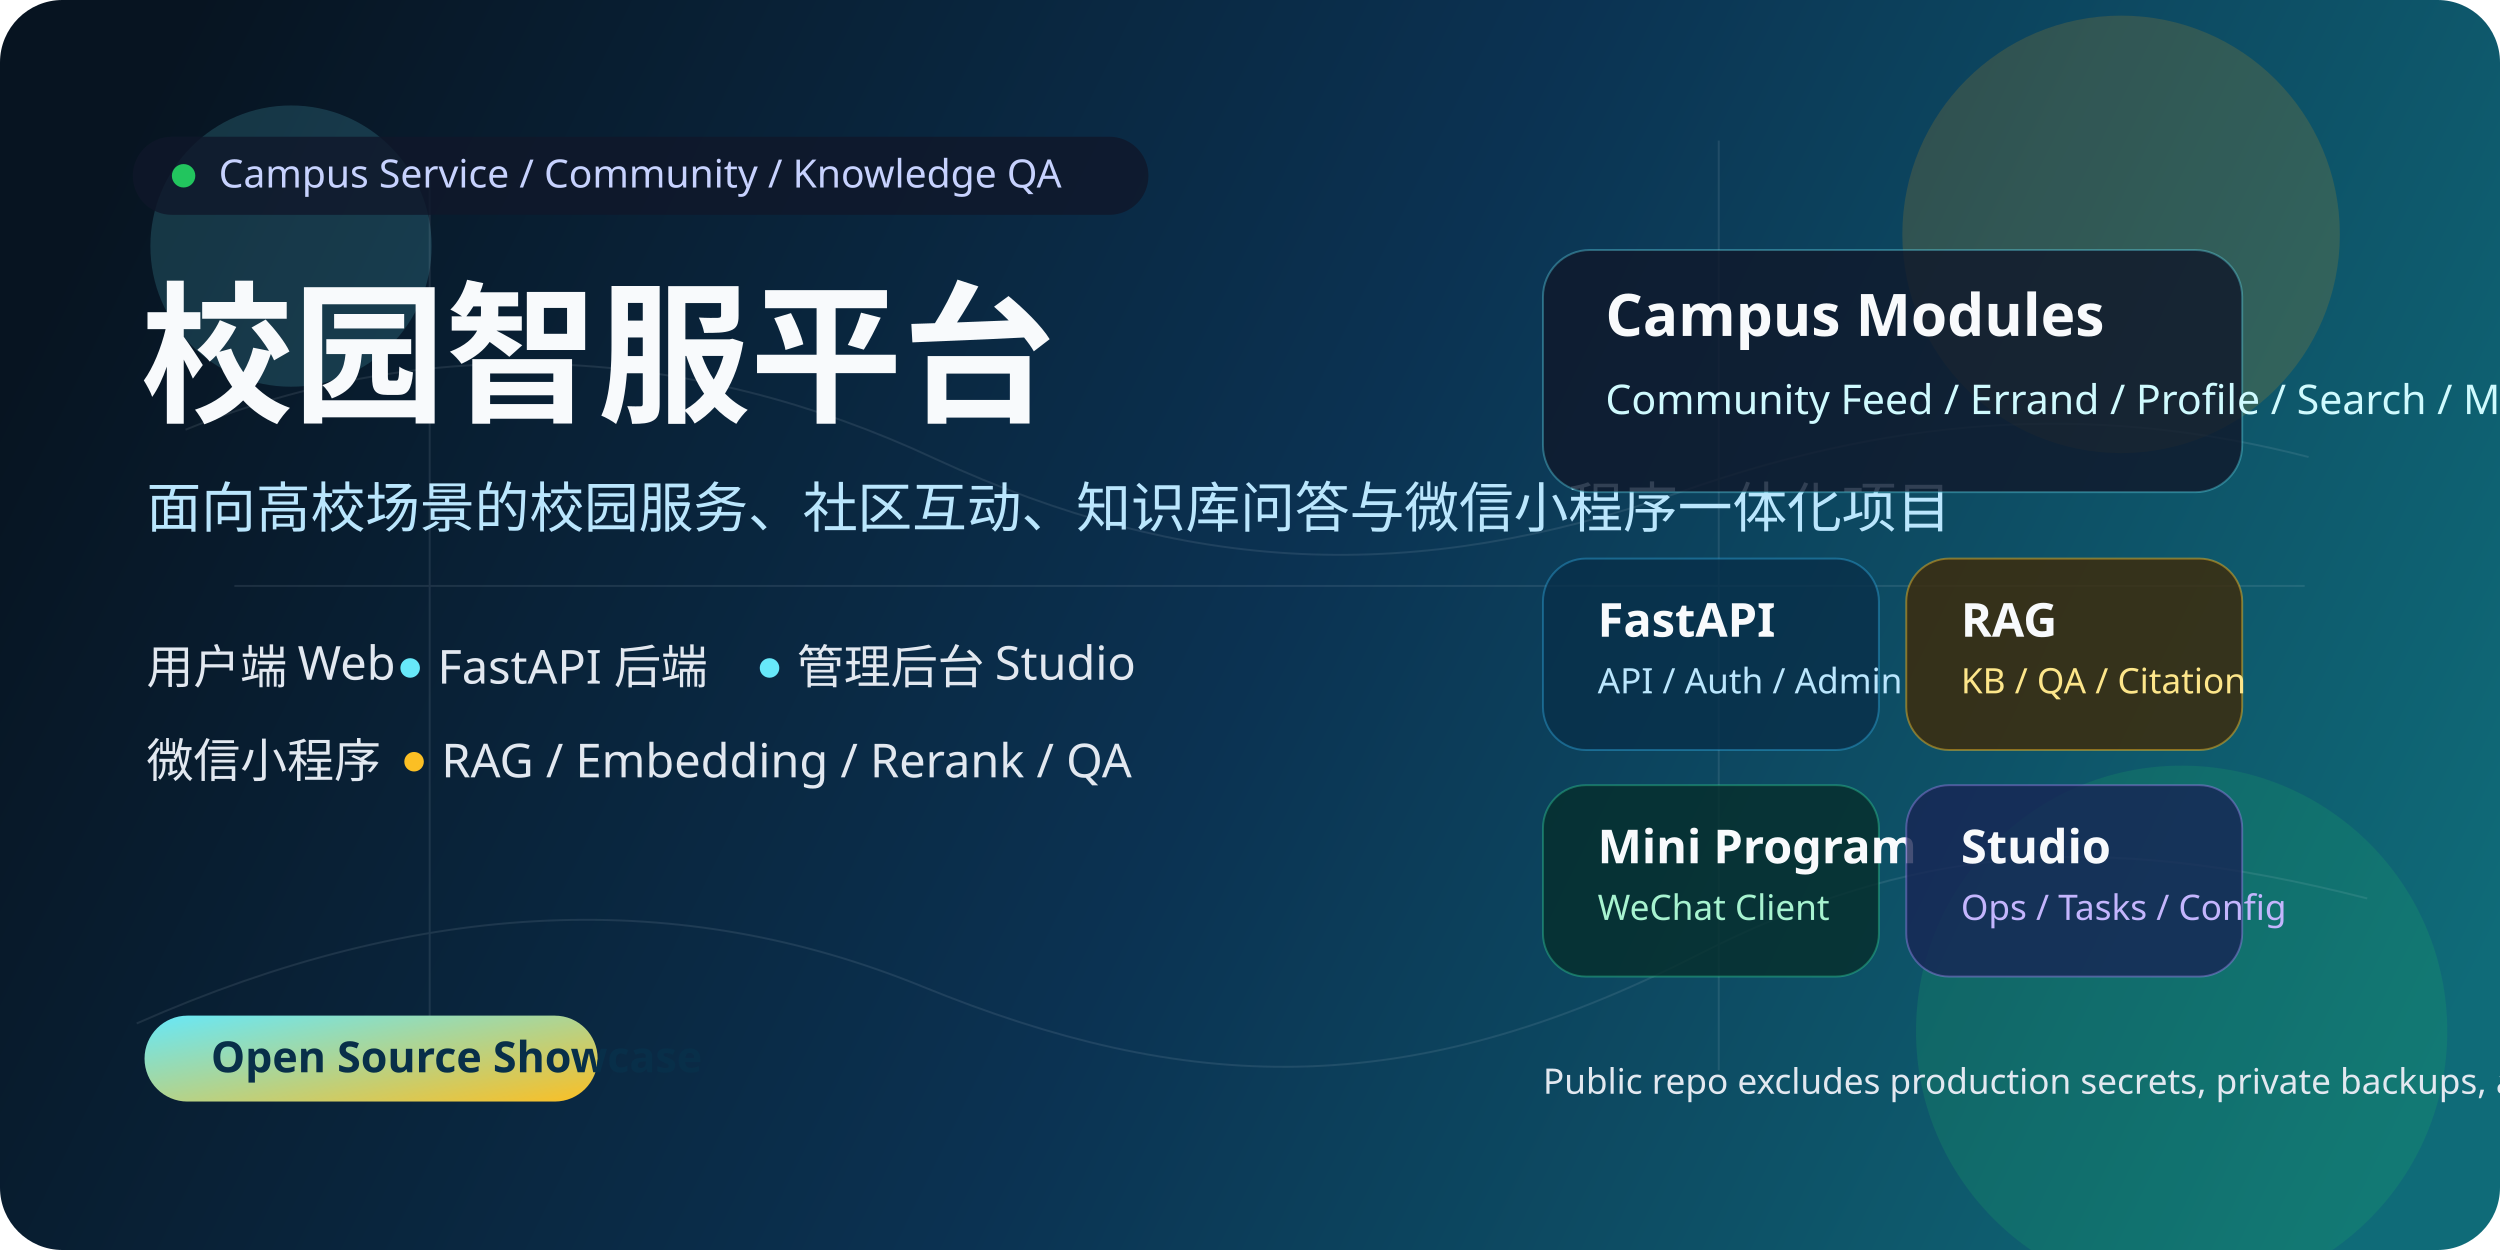
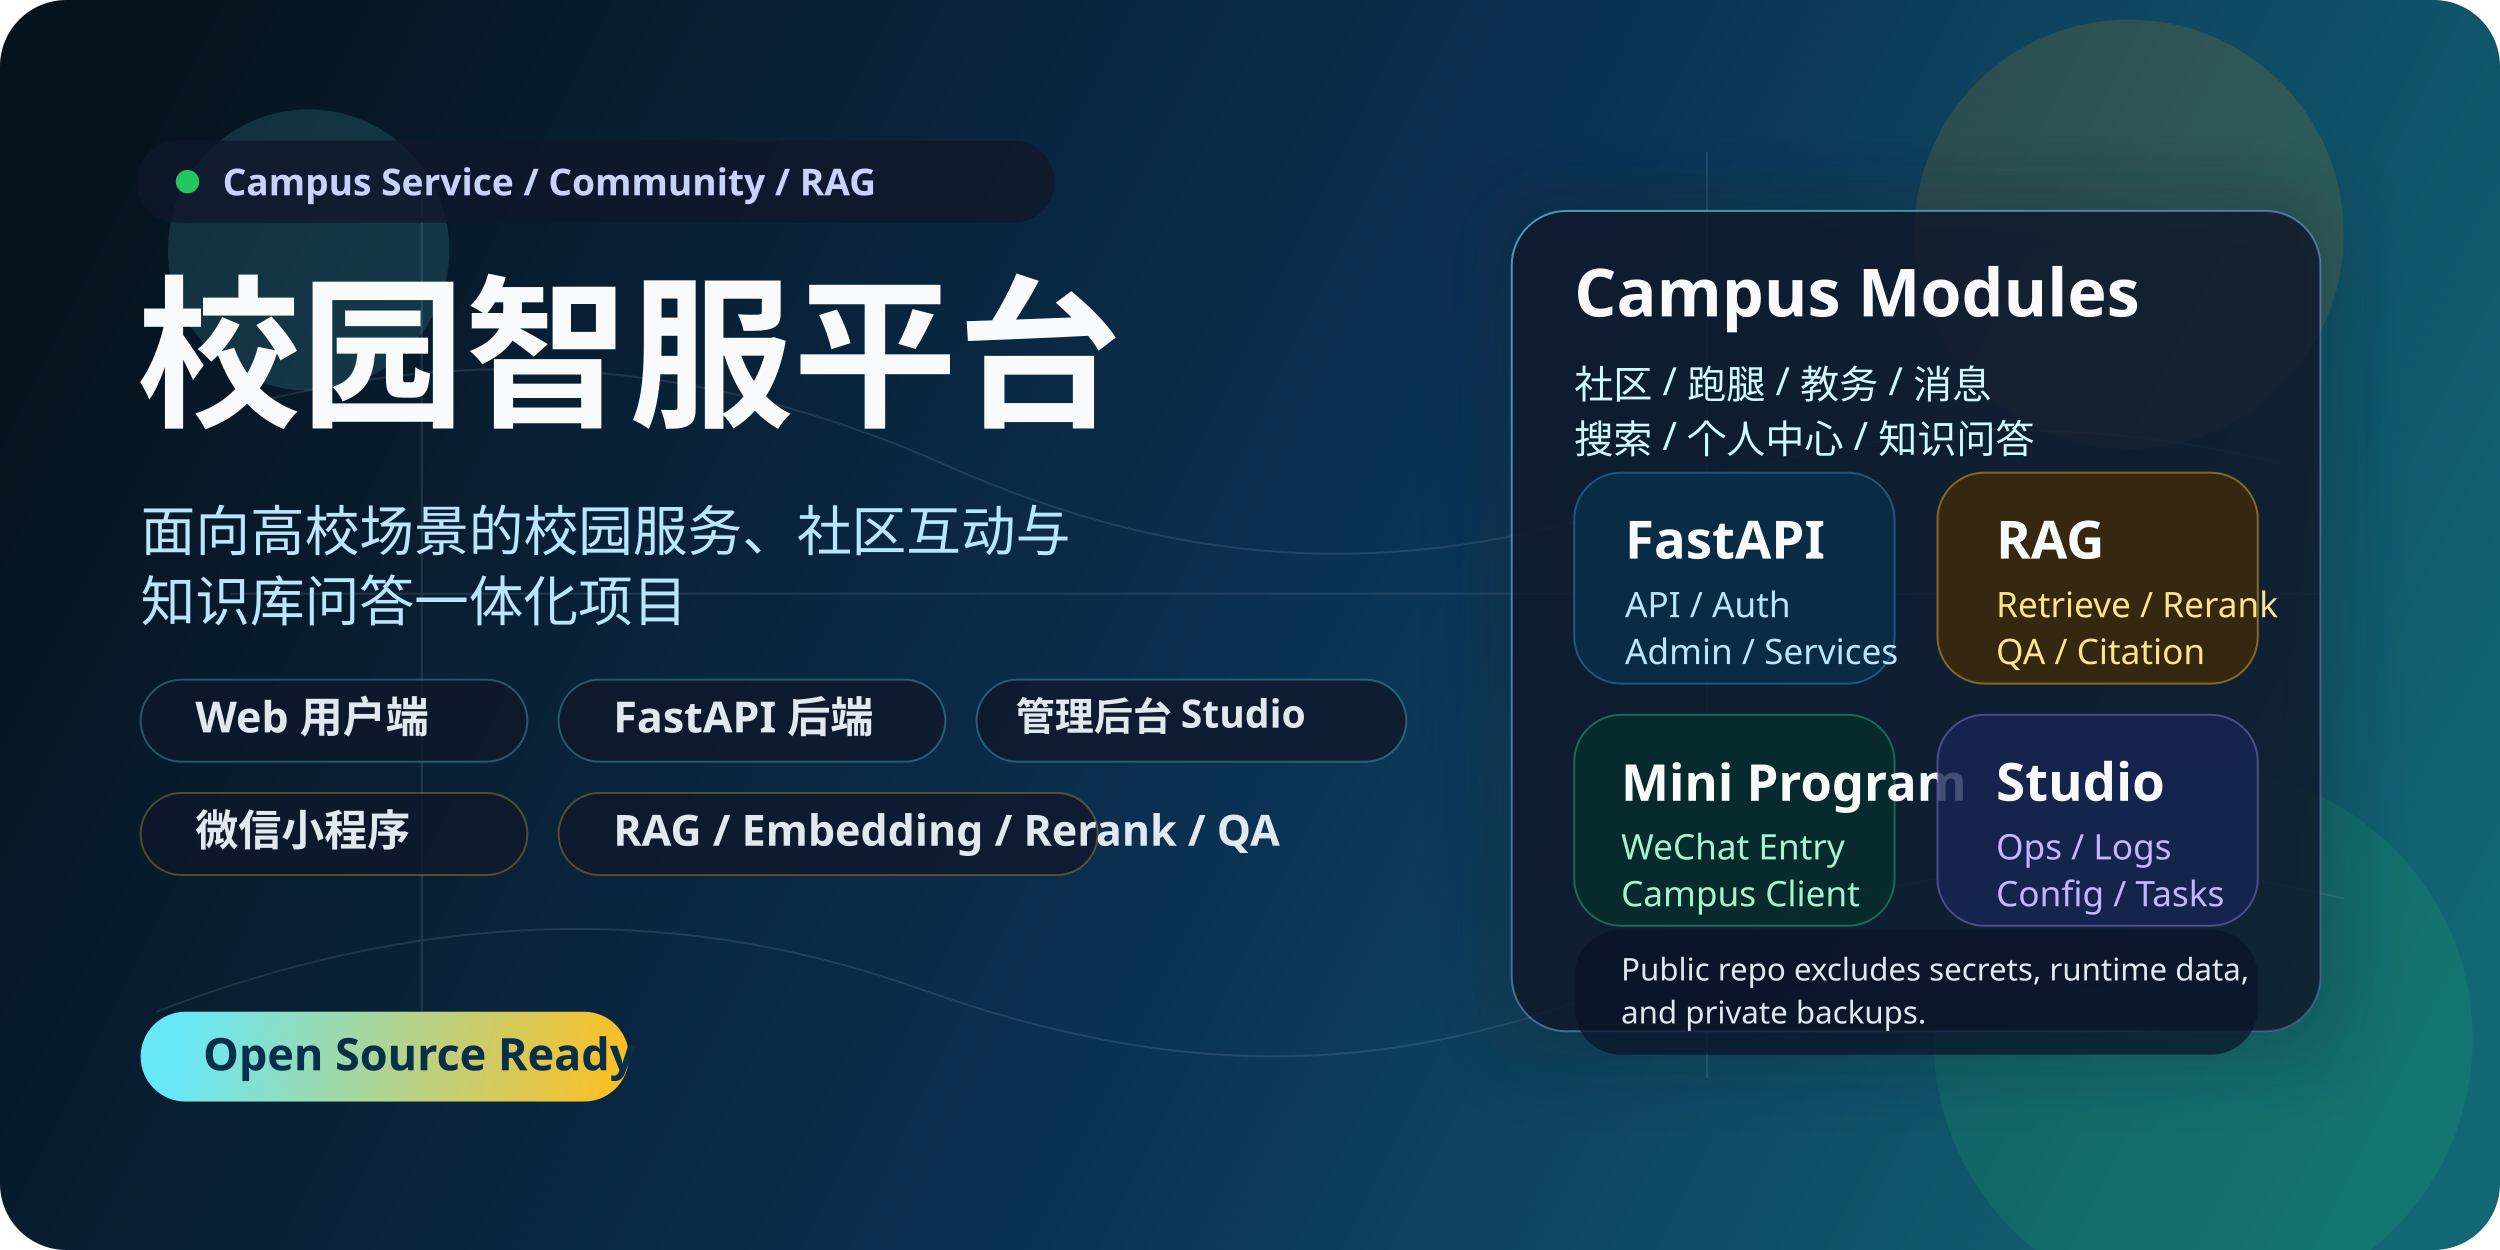
<svg xmlns="http://www.w3.org/2000/svg" width="1280" height="640" viewBox="0 0 1280 640" fill="none">
  <defs>
-     <linearGradient id="bg" x1="80" y1="40" x2="1220" y2="600" gradientUnits="userSpaceOnUse">
-       <stop stop-color="#071421" />
-       <stop offset="0.5" stop-color="#0B3252" />
-       <stop offset="1" stop-color="#0F6B78" />
+     <linearGradient id="bg" x1="84" y1="48" x2="1208" y2="604" gradientUnits="userSpaceOnUse">
+       <stop stop-color="#06131F" />
+       <stop offset="0.52" stop-color="#0B3152" />
+       <stop offset="1" stop-color="#116774" />
    </linearGradient>
-     <linearGradient id="accent" x1="0" y1="0" x2="1" y2="1">
+     <linearGradient id="accent" x1="92" y1="528" x2="312" y2="572" gradientUnits="userSpaceOnUse">
      <stop stop-color="#67E8F9" />
      <stop offset="1" stop-color="#FBBF24" />
    </linearGradient>
-     <filter id="blurCard" x="-40" y="-40" width="500" height="240" filterUnits="userSpaceOnUse">
+     <linearGradient id="panelStroke" x1="760" y1="96" x2="1188" y2="520" gradientUnits="userSpaceOnUse">
+       <stop stop-color="#67E8F9" stop-opacity="0.65" />
+       <stop offset="1" stop-color="#A78BFA" stop-opacity="0.30" />
+     </linearGradient>
+     <filter id="panelGlow" x="728" y="70" width="504" height="516" filterUnits="userSpaceOnUse">
      <feGaussianBlur stdDeviation="18" />
    </filter>
  </defs>
-   <rect width="1280" height="640" rx="32" fill="url(#bg)" />
-   <g opacity="0.16">
-     <circle cx="149" cy="126" r="72" fill="#67E8F9" />
-     <circle cx="1086" cy="120" r="112" fill="#F59E0B" />
-     <circle cx="1117" cy="528" r="136" fill="#22C55E" />
+   <rect width="1280" height="640" rx="34" fill="url(#bg)" />
+   <g opacity="0.14">
+     <circle cx="158" cy="128" r="72" fill="#67E8F9" />
+     <circle cx="1090" cy="120" r="110" fill="#F59E0B" />
+     <circle cx="1128" cy="532" r="138" fill="#22C55E" />
  </g>
-   <g opacity="0.10" stroke="#E2E8F0">
-     <path d="M70 524C217 459 349 455 472 505C607 560 720 565 869 489C977 434 1071 424 1212 460" />
-     <path d="M95 220C219 170 353 176 479 235C607 294 723 300 860 252C979 210 1081 208 1182 234" />
-     <path d="M120 300H1180" />
-     <path d="M220 92V548" />
-     <path d="M880 72V548" />
+   <g opacity="0.12" stroke="#E2E8F0">
+     <path d="M80 518C210 468 340 460 470 506C600 552 716 558 864 490C968 442 1074 430 1200 460" />
+     <path d="M104 214C230 174 358 182 484 238C610 294 724 298 856 252C968 214 1070 212 1170 238" />
+     <path d="M118 304H1188" />
+     <path d="M216 94V550" />
+     <path d="M874 78V552" />
  </g>
-   <rect x="68" y="70" width="520" height="40" rx="20" fill="#0F172ACC" />
-   <circle cx="94" cy="90" r="6" fill="#22C55E" />
-   <text x="112" y="96" fill="#C7D2FE" font-size="20" font-family="Segoe UI, PingFang SC, Microsoft YaHei, sans-serif">Campus Service / Community / Knowledge QA</text>
-   <text x="72" y="210" fill="#F8FAFC" font-size="78" font-weight="700" font-family="Segoe UI, PingFang SC, Microsoft YaHei, sans-serif">校园智服平台</text>
-   <text x="75" y="270" fill="#BAE6FD" font-size="28" font-family="Segoe UI, PingFang SC, Microsoft YaHei, sans-serif">面向高校场景的校园服务、社区互动、知识库问答与微信小程序一体化项目</text>
-   <text x="75" y="350" fill="#E2E8F0" font-size="24" font-family="Segoe UI, PingFang SC, Microsoft YaHei, sans-serif">用户端 Web</text>
-   <circle cx="210" cy="342" r="5" fill="#67E8F9" />
-   <text x="224" y="350" fill="#E2E8F0" font-size="24" font-family="Segoe UI, PingFang SC, Microsoft YaHei, sans-serif">FastAPI 后端</text>
-   <circle cx="394" cy="342" r="5" fill="#67E8F9" />
-   <text x="408" y="350" fill="#E2E8F0" font-size="24" font-family="Segoe UI, PingFang SC, Microsoft YaHei, sans-serif">管理后台 Studio</text>
-   <text x="75" y="398" fill="#E2E8F0" font-size="24" font-family="Segoe UI, PingFang SC, Microsoft YaHei, sans-serif">微信小程序</text>
-   <circle cx="212" cy="390" r="5" fill="#FBBF24" />
-   <text x="226" y="398" fill="#E2E8F0" font-size="24" font-family="Segoe UI, PingFang SC, Microsoft YaHei, sans-serif">RAG / Embedding / Rerank / QA</text>
-   <g filter="url(#blurCard)" opacity="0.26">
-     <rect x="774" y="114" width="390" height="148" rx="28" fill="#0F172A" />
+   <rect x="70" y="72" width="470" height="42" rx="21" fill="#0F172ACC" />
+   <circle cx="96" cy="93" r="6" fill="#22C55E" />
+   <text x="114" y="100" fill="#C7D2FE" font-size="19" font-weight="600" font-family="Segoe UI, PingFang SC, Microsoft YaHei, sans-serif">Campus Service / Community / RAG</text>
+   <text x="70" y="212" fill="#F8FAFC" font-size="84" font-weight="800" font-family="Segoe UI, PingFang SC, Microsoft YaHei, sans-serif">校园智服平台</text>
+   <text x="72" y="282" fill="#BAE6FD" font-size="28" font-weight="500" font-family="Segoe UI, PingFang SC, Microsoft YaHei, sans-serif">
+     <tspan x="72" dy="0">面向高校场景的校园服务、社区互动与</tspan>
+     <tspan x="72" dy="36">知识库问答一体化项目</tspan>
+   </text>
+   <rect x="72" y="348" width="198" height="42" rx="21" fill="#0F172ACC" stroke="#67E8F9" stroke-opacity="0.30" />
+   <text x="100" y="375" fill="#E2E8F0" font-size="22" font-weight="600" font-family="Segoe UI, PingFang SC, Microsoft YaHei, sans-serif">Web 用户端</text>
+   <rect x="286" y="348" width="198" height="42" rx="21" fill="#0F172ACC" stroke="#67E8F9" stroke-opacity="0.30" />
+   <text x="314" y="375" fill="#E2E8F0" font-size="22" font-weight="600" font-family="Segoe UI, PingFang SC, Microsoft YaHei, sans-serif">FastAPI 后端</text>
+   <rect x="500" y="348" width="220" height="42" rx="21" fill="#0F172ACC" stroke="#67E8F9" stroke-opacity="0.30" />
+   <text x="520" y="374" fill="#E2E8F0" font-size="20" font-weight="600" font-family="Segoe UI, PingFang SC, Microsoft YaHei, sans-serif">管理后台 Studio</text>
+   <rect x="72" y="406" width="198" height="42" rx="21" fill="#0F172ACC" stroke="#FBBF24" stroke-opacity="0.30" />
+   <text x="100" y="433" fill="#E2E8F0" font-size="22" font-weight="600" font-family="Segoe UI, PingFang SC, Microsoft YaHei, sans-serif">微信小程序</text>
+   <rect x="286" y="406" width="276" height="42" rx="21" fill="#0F172ACC" stroke="#FBBF24" stroke-opacity="0.30" />
+   <text x="314" y="433" fill="#E2E8F0" font-size="22" font-weight="600" font-family="Segoe UI, PingFang SC, Microsoft YaHei, sans-serif">RAG / Embedding / Rerank / QA</text>
+   <rect x="72" y="518" width="250" height="46" rx="23" fill="url(#accent)" />
+   <text x="104" y="548" fill="#082F49" font-size="23" font-weight="800" font-family="Segoe UI, PingFang SC, Microsoft YaHei, sans-serif">Open Source Ready</text>
+   <g filter="url(#panelGlow)" opacity="0.26">
+     <rect x="758" y="94" width="444" height="452" rx="32" fill="#0F172A" />
  </g>
-   <rect x="790" y="128" width="358" height="124" rx="24" fill="#0F172ACC" stroke="#67E8F9" stroke-opacity="0.35" />
-   <text x="822" y="172" fill="#F8FAFC" font-size="30" font-weight="700" font-family="Segoe UI, PingFang SC, Microsoft YaHei, sans-serif">Campus Modules</text>
-   <text x="822" y="212" fill="#CFFAFE" font-size="21" font-family="Segoe UI, PingFang SC, Microsoft YaHei, sans-serif">Community Feed / Errand / Profile / Search / Messages</text>
-   <rect x="790" y="286" width="172" height="98" rx="22" fill="#082F49CC" stroke="#38BDF8" stroke-opacity="0.35" />
-   <text x="818" y="326" fill="#F8FAFC" font-size="24" font-weight="700" font-family="Segoe UI, PingFang SC, Microsoft YaHei, sans-serif">FastAPI</text>
-   <text x="818" y="355" fill="#BAE6FD" font-size="18" font-family="Segoe UI, PingFang SC, Microsoft YaHei, sans-serif">API / Auth / Admin</text>
-   <rect x="976" y="286" width="172" height="98" rx="22" fill="#3F2A08CC" stroke="#FBBF24" stroke-opacity="0.45" />
-   <text x="1004" y="326" fill="#F8FAFC" font-size="24" font-weight="700" font-family="Segoe UI, PingFang SC, Microsoft YaHei, sans-serif">RAG</text>
-   <text x="1004" y="355" fill="#FDE68A" font-size="18" font-family="Segoe UI, PingFang SC, Microsoft YaHei, sans-serif">KB / QA / Citation</text>
-   <rect x="790" y="402" width="172" height="98" rx="22" fill="#052E2BCC" stroke="#34D399" stroke-opacity="0.40" />
-   <text x="818" y="442" fill="#F8FAFC" font-size="24" font-weight="700" font-family="Segoe UI, PingFang SC, Microsoft YaHei, sans-serif">Mini Program</text>
-   <text x="818" y="471" fill="#A7F3D0" font-size="18" font-family="Segoe UI, PingFang SC, Microsoft YaHei, sans-serif">WeChat Client</text>
-   <rect x="976" y="402" width="172" height="98" rx="22" fill="#172554CC" stroke="#A78BFA" stroke-opacity="0.40" />
-   <text x="1004" y="442" fill="#F8FAFC" font-size="24" font-weight="700" font-family="Segoe UI, PingFang SC, Microsoft YaHei, sans-serif">Studio</text>
-   <text x="1004" y="471" fill="#C4B5FD" font-size="18" font-family="Segoe UI, PingFang SC, Microsoft YaHei, sans-serif">Ops / Tasks / Config</text>
-   <rect x="74" y="520" width="232" height="44" rx="22" fill="url(#accent)" />
-   <text x="108" y="549" fill="#082F49" font-size="22" font-weight="700" font-family="Segoe UI, PingFang SC, Microsoft YaHei, sans-serif">Open Source Showcase</text>
-   <text x="790" y="560" fill="#E2E8F0" font-size="18" font-family="Segoe UI, PingFang SC, Microsoft YaHei, sans-serif">Public repo excludes production secrets, private backups, and runtime data.</text>
+   <rect x="774" y="108" width="414" height="420" rx="28" fill="#0F172ACC" stroke="url(#panelStroke)" />
+   <text x="806" y="162" fill="#F8FAFC" font-size="34" font-weight="800" font-family="Segoe UI, PingFang SC, Microsoft YaHei, sans-serif">Campus Modules</text>
+   <text x="806" y="204" fill="#CFFAFE" font-size="20" font-weight="500" font-family="Segoe UI, PingFang SC, Microsoft YaHei, sans-serif">
+     <tspan x="806" dy="0">社区 / 跑腿 / 教务 / 消息</tspan>
+     <tspan x="806" dy="28">搜索 / 个人中心 / 知识问答</tspan>
+   </text>
+   <rect x="806" y="242" width="164" height="108" rx="24" fill="#082F49CC" stroke="#38BDF8" stroke-opacity="0.35" />
+   <text x="832" y="286" fill="#F8FAFC" font-size="27" font-weight="800" font-family="Segoe UI, PingFang SC, Microsoft YaHei, sans-serif">FastAPI</text>
+   <text x="832" y="316" fill="#BAE6FD" font-size="18" font-weight="500" font-family="Segoe UI, PingFang SC, Microsoft YaHei, sans-serif">
+     <tspan x="832" dy="0">API / Auth</tspan>
+     <tspan x="832" dy="24">Admin / Services</tspan>
+   </text>
+   <rect x="992" y="242" width="164" height="108" rx="24" fill="#3F2A08CC" stroke="#FBBF24" stroke-opacity="0.45" />
+   <text x="1022" y="286" fill="#F8FAFC" font-size="27" font-weight="800" font-family="Segoe UI, PingFang SC, Microsoft YaHei, sans-serif">RAG</text>
+   <text x="1022" y="316" fill="#FDE68A" font-size="18" font-weight="500" font-family="Segoe UI, PingFang SC, Microsoft YaHei, sans-serif">
+     <tspan x="1022" dy="0">Retrieve / Rerank</tspan>
+     <tspan x="1022" dy="24">QA / Citation</tspan>
+   </text>
+   <rect x="806" y="366" width="164" height="108" rx="24" fill="#052E2BCC" stroke="#34D399" stroke-opacity="0.40" />
+   <text x="830" y="410" fill="#F8FAFC" font-size="26" font-weight="800" font-family="Segoe UI, PingFang SC, Microsoft YaHei, sans-serif">Mini Program</text>
+   <text x="830" y="440" fill="#A7F3D0" font-size="18" font-weight="500" font-family="Segoe UI, PingFang SC, Microsoft YaHei, sans-serif">
+     <tspan x="830" dy="0">WeChat Entry</tspan>
+     <tspan x="830" dy="24">Campus Client</tspan>
+   </text>
+   <rect x="992" y="366" width="164" height="108" rx="24" fill="#172554CC" stroke="#A78BFA" stroke-opacity="0.40" />
+   <text x="1022" y="410" fill="#F8FAFC" font-size="27" font-weight="800" font-family="Segoe UI, PingFang SC, Microsoft YaHei, sans-serif">Studio</text>
+   <text x="1022" y="440" fill="#C4B5FD" font-size="18" font-weight="500" font-family="Segoe UI, PingFang SC, Microsoft YaHei, sans-serif">
+     <tspan x="1022" dy="0">Ops / Logs</tspan>
+     <tspan x="1022" dy="24">Config / Tasks</tspan>
+   </text>
+   <rect x="806" y="476" width="350" height="64" rx="24" fill="#0B1328" fill-opacity="0.72" />
+   <text x="830" y="502" fill="#E2E8F0" font-size="16" font-weight="500" font-family="Segoe UI, PingFang SC, Microsoft YaHei, sans-serif">
+     <tspan x="830" dy="0">Public repo excludes secrets, runtime data,</tspan>
+     <tspan x="830" dy="22">and private backups.</tspan>
+   </text>
</svg>
